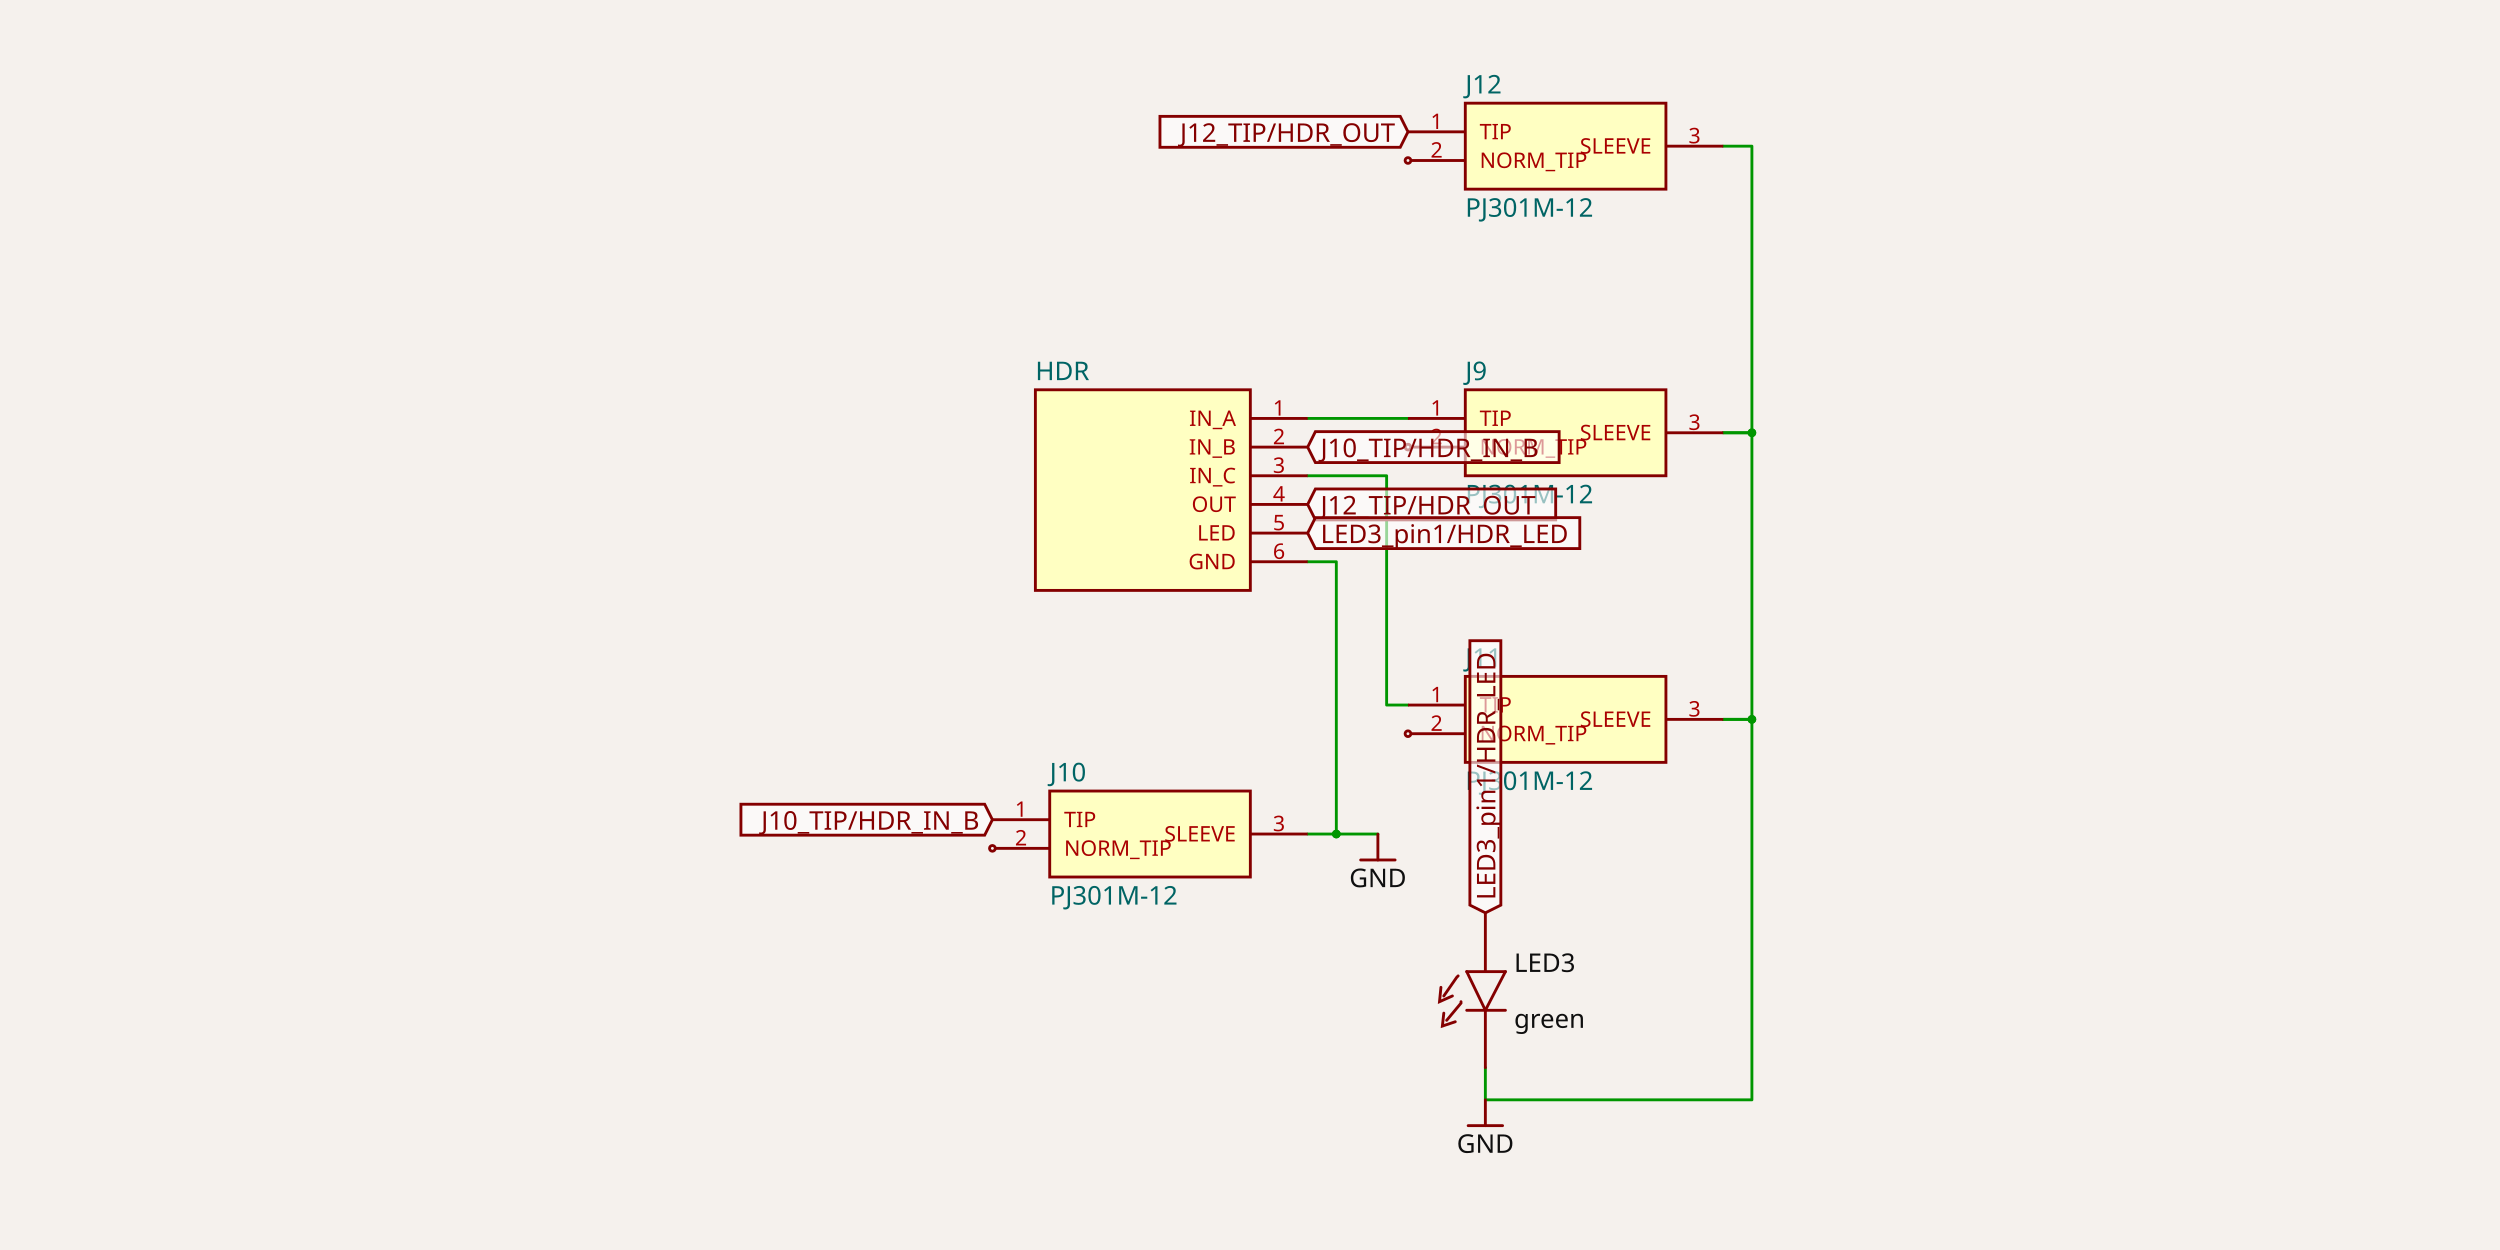
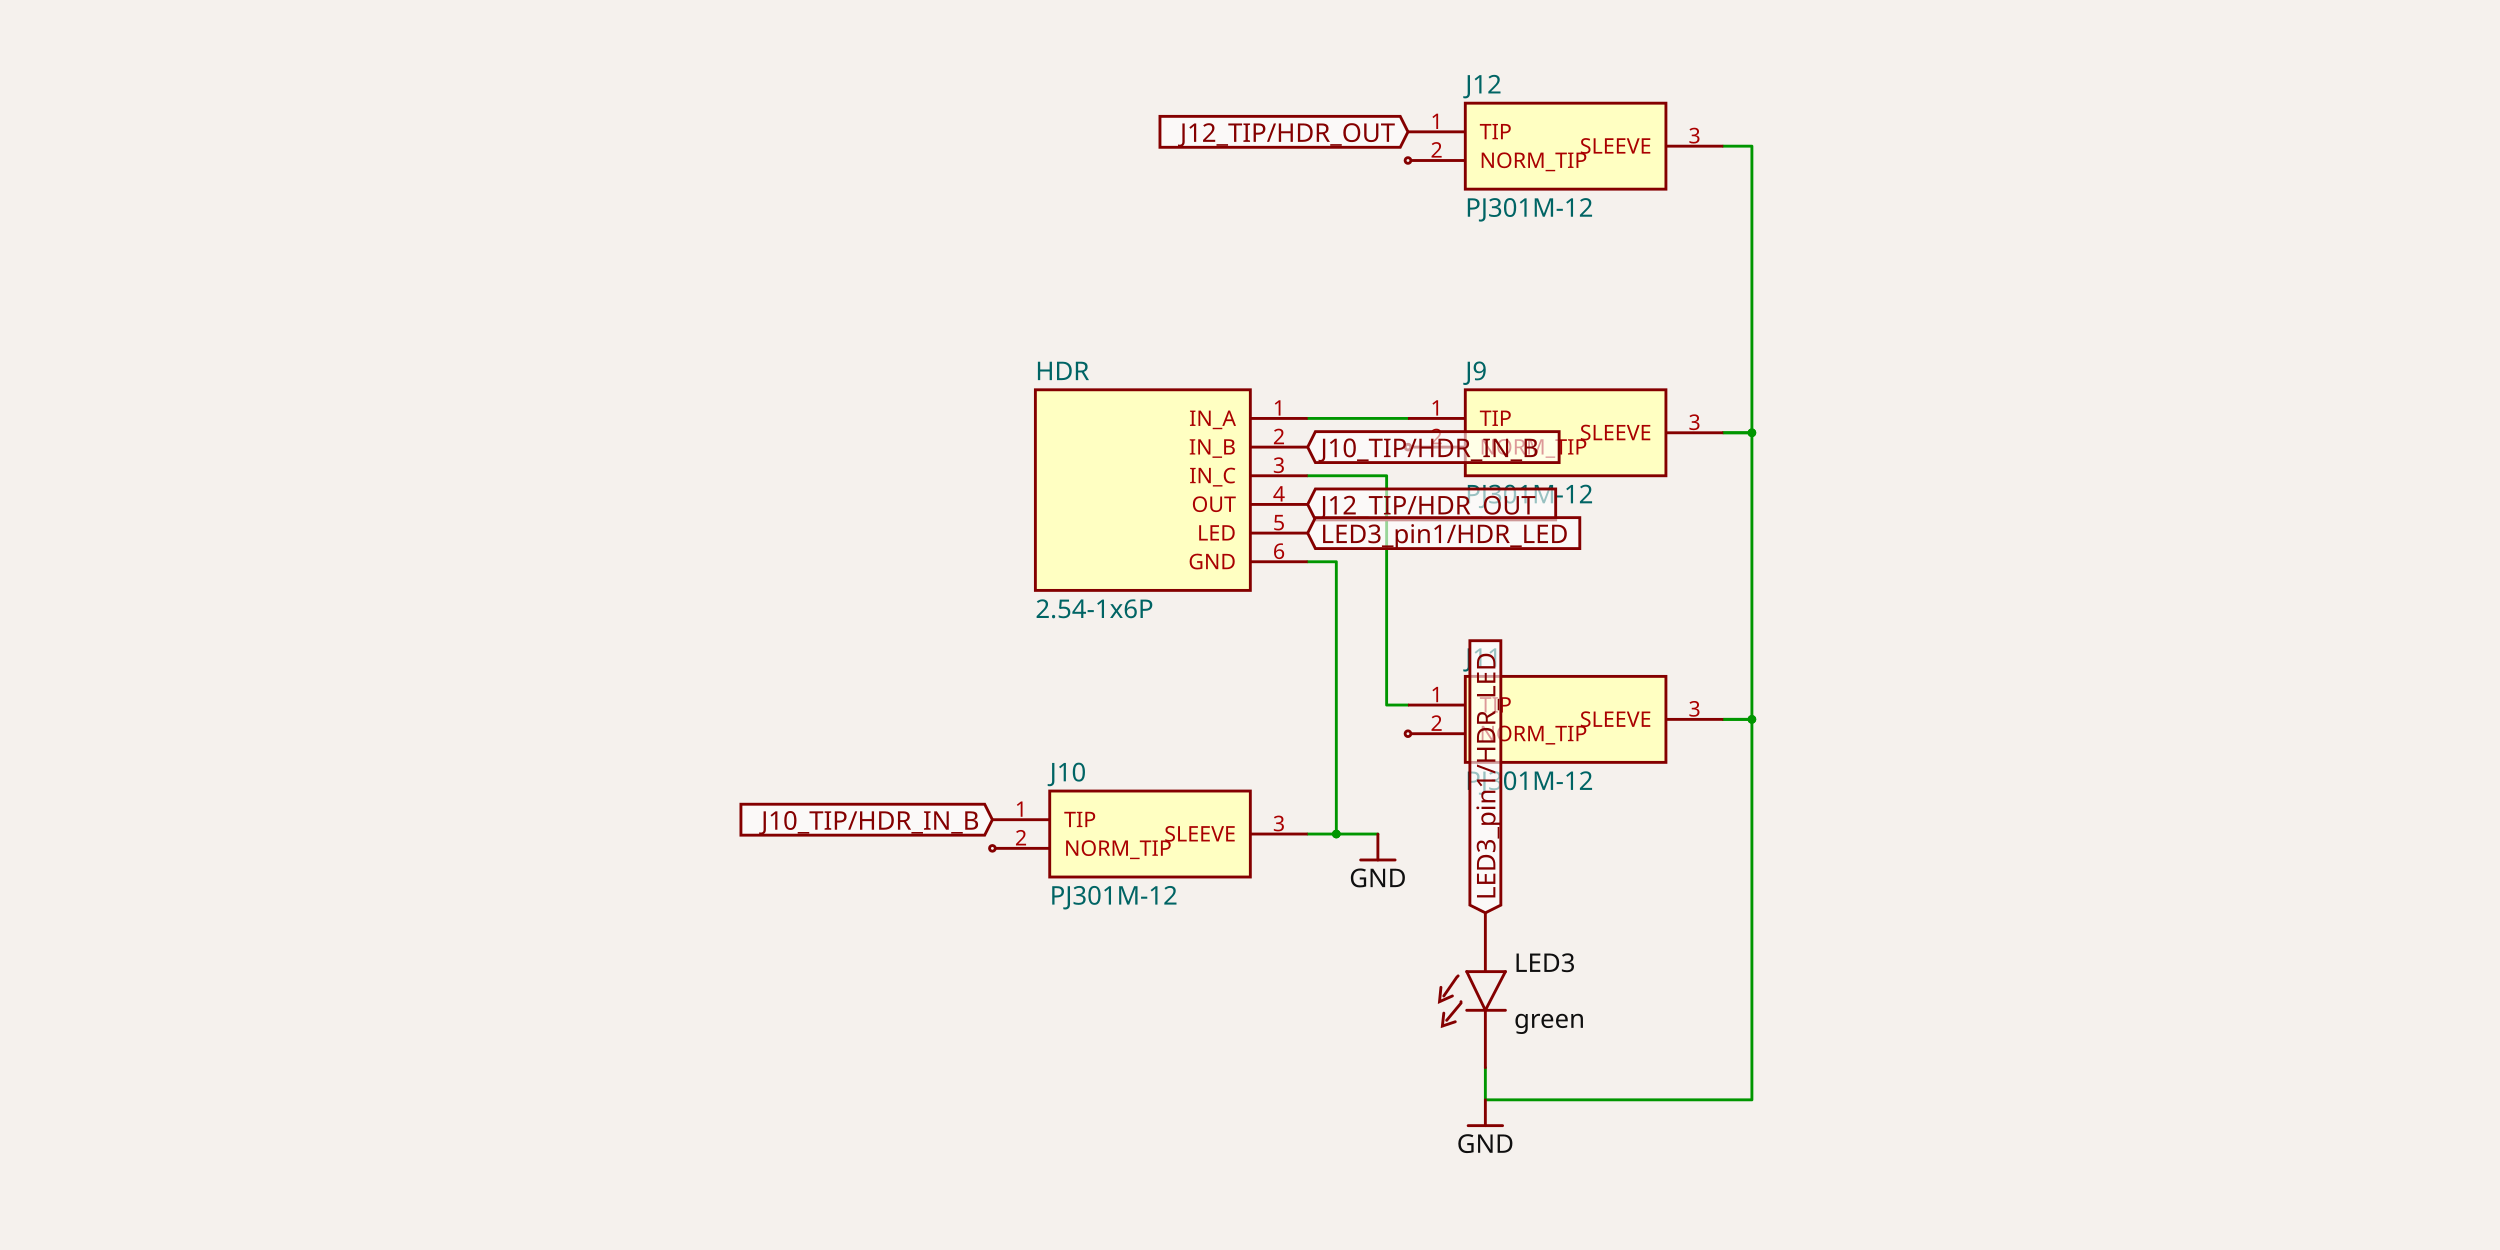
<svg xmlns="http://www.w3.org/2000/svg" class="tscircuit-schematic" width="1200" height="600" style="background-color: rgb(245, 241, 237)" data-real-to-screen-transform="matrix(68.7857781582,0,0,-68.7857781582,548.5757522489,235.2473613011)">
  <style>
              .boundary { fill: rgb(245, 241, 237); }
              .schematic-boundary { fill: none; stroke: #fff; }
              .component { fill: none; stroke: rgb(132, 0, 0); }
              .chip { fill: rgb(255, 255, 194); stroke: rgb(132, 0, 0); }
              .component-pin { fill: none; stroke: rgb(132, 0, 0); }
              /* Basic per-trace hover fallback */
              .trace:hover {
                filter: invert(1);
              }
              .trace:hover .trace-crossing-outline {
                opacity: 0;
              }
              .trace:hover .trace-junction {
                filter: invert(1);
              }
              /* Net-hover highlighting: when a trace or its overlays are hovered,
                 invert color for all traces (base + overlays) sharing the same
                 subcircuit connectivity key. Also hide crossing outline during hover. */
              svg:has(:is(g.trace[data-subcircuit-connectivity-map-key="unnamedsubcircuitsubcircuit_source_group_0_connectivity_net0"], g.trace-overlays[data-subcircuit-connectivity-map-key="unnamedsubcircuitsubcircuit_source_group_0_connectivity_net0"]):hover) :is(g.trace[data-subcircuit-connectivity-map-key="unnamedsubcircuitsubcircuit_source_group_0_connectivity_net0"], g.trace-overlays[data-subcircuit-connectivity-map-key="unnamedsubcircuitsubcircuit_source_group_0_connectivity_net0"]) { filter: invert(1); }
svg:has(:is(g.trace[data-subcircuit-connectivity-map-key="unnamedsubcircuitsubcircuit_source_group_0_connectivity_net0"], g.trace-overlays[data-subcircuit-connectivity-map-key="unnamedsubcircuitsubcircuit_source_group_0_connectivity_net0"]):hover) g.trace-overlays[data-subcircuit-connectivity-map-key="unnamedsubcircuitsubcircuit_source_group_0_connectivity_net0"] .trace-crossing-outline { opacity: 0; }
svg:has(:is(g.trace[data-subcircuit-connectivity-map-key="unnamedsubcircuitsubcircuit_source_group_0_connectivity_net6"], g.trace-overlays[data-subcircuit-connectivity-map-key="unnamedsubcircuitsubcircuit_source_group_0_connectivity_net6"]):hover) :is(g.trace[data-subcircuit-connectivity-map-key="unnamedsubcircuitsubcircuit_source_group_0_connectivity_net6"], g.trace-overlays[data-subcircuit-connectivity-map-key="unnamedsubcircuitsubcircuit_source_group_0_connectivity_net6"]) { filter: invert(1); }
svg:has(:is(g.trace[data-subcircuit-connectivity-map-key="unnamedsubcircuitsubcircuit_source_group_0_connectivity_net6"], g.trace-overlays[data-subcircuit-connectivity-map-key="unnamedsubcircuitsubcircuit_source_group_0_connectivity_net6"]):hover) g.trace-overlays[data-subcircuit-connectivity-map-key="unnamedsubcircuitsubcircuit_source_group_0_connectivity_net6"] .trace-crossing-outline { opacity: 0; }
svg:has(:is(g.trace[data-subcircuit-connectivity-map-key="unnamedsubcircuitsubcircuit_source_group_0_connectivity_net2"], g.trace-overlays[data-subcircuit-connectivity-map-key="unnamedsubcircuitsubcircuit_source_group_0_connectivity_net2"]):hover) :is(g.trace[data-subcircuit-connectivity-map-key="unnamedsubcircuitsubcircuit_source_group_0_connectivity_net2"], g.trace-overlays[data-subcircuit-connectivity-map-key="unnamedsubcircuitsubcircuit_source_group_0_connectivity_net2"]) { filter: invert(1); }
svg:has(:is(g.trace[data-subcircuit-connectivity-map-key="unnamedsubcircuitsubcircuit_source_group_0_connectivity_net2"], g.trace-overlays[data-subcircuit-connectivity-map-key="unnamedsubcircuitsubcircuit_source_group_0_connectivity_net2"]):hover) g.trace-overlays[data-subcircuit-connectivity-map-key="unnamedsubcircuitsubcircuit_source_group_0_connectivity_net2"] .trace-crossing-outline { opacity: 0; }
              .text { font-family: sans-serif; fill: rgb(0, 150, 0); }
              .pin-number { fill: rgb(169, 0, 0); }
              .port-label { fill: rgb(0, 100, 100); }
              .component-name { fill: rgb(0, 100, 100); }
              
            </style>
  <rect class="boundary" x="0" y="0" width="1200" height="600" />
  <g class="trace sch-trace" data-layer="base" data-circuit-json-type="schematic_trace" data-schematic-trace-id="schematic_trace_0" data-subcircuit-connectivity-map-key="unnamedsubcircuitsubcircuit_source_group_0_connectivity_net0">
    <path d="M 675.829 200.854 L 627.679 200.854" class="trace-invisible-hover-outline sch-trace-hitbox" stroke="rgb(0, 150, 0)" fill="none" stroke-width="11.006px" stroke-linecap="round" opacity="0" stroke-linejoin="round" />
    <path class="sch-trace-path" d="M 675.829 200.854 L 627.679 200.854" stroke="rgb(0, 150, 0)" fill="none" stroke-width="1.376px" stroke-linecap="round" stroke-linejoin="round" />
  </g>
  <g class="trace sch-trace" data-layer="base" data-circuit-json-type="schematic_trace" data-schematic-trace-id="schematic_trace_1" data-subcircuit-connectivity-map-key="unnamedsubcircuitsubcircuit_source_group_0_connectivity_net6">
    <path d="M 627.679 400.333 L 641.437 400.333 L 641.437 269.64 L 627.679 269.64" class="trace-invisible-hover-outline sch-trace-hitbox" stroke="rgb(0, 150, 0)" fill="none" stroke-width="11.006px" stroke-linecap="round" opacity="0" stroke-linejoin="round" />
    <path class="sch-trace-path" d="M 627.679 400.333 L 641.437 400.333 L 641.437 269.64 L 627.679 269.64" stroke="rgb(0, 150, 0)" fill="none" stroke-width="1.376px" stroke-linecap="round" stroke-linejoin="round" />
  </g>
  <g class="trace sch-trace" data-layer="base" data-circuit-json-type="schematic_trace" data-schematic-trace-id="schematic_trace_2" data-subcircuit-connectivity-map-key="unnamedsubcircuitsubcircuit_source_group_0_connectivity_net6">
    <path d="M 827.158 207.733 L 840.915 207.733 L 840.915 345.305 L 827.158 345.305" class="trace-invisible-hover-outline sch-trace-hitbox" stroke="rgb(0, 150, 0)" fill="none" stroke-width="11.006px" stroke-linecap="round" opacity="0" stroke-linejoin="round" />
    <path class="sch-trace-path" d="M 827.158 207.733 L 840.915 207.733 L 840.915 345.305 L 827.158 345.305" stroke="rgb(0, 150, 0)" fill="none" stroke-width="1.376px" stroke-linecap="round" stroke-linejoin="round" />
  </g>
  <g class="trace sch-trace" data-layer="base" data-circuit-json-type="schematic_trace" data-schematic-trace-id="schematic_trace_3" data-subcircuit-connectivity-map-key="unnamedsubcircuitsubcircuit_source_group_0_connectivity_net6">
    <path d="M 827.158 70.161 L 840.915 70.161 L 840.915 207.733 L 827.158 207.733" class="trace-invisible-hover-outline sch-trace-hitbox" stroke="rgb(0, 150, 0)" fill="none" stroke-width="11.006px" stroke-linecap="round" opacity="0" stroke-linejoin="round" />
    <path class="sch-trace-path" d="M 827.158 70.161 L 840.915 70.161 L 840.915 207.733 L 827.158 207.733" stroke="rgb(0, 150, 0)" fill="none" stroke-width="1.376px" stroke-linecap="round" stroke-linejoin="round" />
  </g>
  <g class="trace sch-trace" data-layer="base" data-circuit-json-type="schematic_trace" data-schematic-trace-id="schematic_trace_4" data-subcircuit-connectivity-map-key="unnamedsubcircuitsubcircuit_source_group_0_connectivity_net6">
    <path d="M 712.974 512.454 L 712.974 514.174 L 712.974 527.931 L 840.915 527.931 L 840.915 345.305 L 827.158 345.305" class="trace-invisible-hover-outline sch-trace-hitbox" stroke="rgb(0, 150, 0)" fill="none" stroke-width="11.006px" stroke-linecap="round" opacity="0" stroke-linejoin="round" />
    <path class="sch-trace-path" d="M 712.974 512.454 L 712.974 514.174 L 712.974 527.931 L 840.915 527.931 L 840.915 345.305 L 827.158 345.305" stroke="rgb(0, 150, 0)" fill="none" stroke-width="1.376px" stroke-linecap="round" stroke-linejoin="round" />
  </g>
  <g class="trace sch-trace" data-layer="base" data-circuit-json-type="schematic_trace" data-schematic-trace-id="schematic_trace_5" data-subcircuit-connectivity-map-key="unnamedsubcircuitsubcircuit_source_group_0_connectivity_net2">
    <path d="M 675.829 338.426 L 665.58 338.426 L 665.58 228.369 L 627.679 228.369" class="trace-invisible-hover-outline sch-trace-hitbox" stroke="rgb(0, 150, 0)" fill="none" stroke-width="11.006px" stroke-linecap="round" opacity="0" stroke-linejoin="round" />
    <path class="sch-trace-path" d="M 675.829 338.426 L 665.58 338.426 L 665.58 228.369 L 627.679 228.369" stroke="rgb(0, 150, 0)" fill="none" stroke-width="1.376px" stroke-linecap="round" stroke-linejoin="round" />
  </g>
  <g class="trace sch-trace" data-layer="base" data-circuit-json-type="schematic_trace" data-schematic-trace-id="schematic_trace_6" data-subcircuit-connectivity-map-key="unnamedsubcircuitsubcircuit_source_group_0_connectivity_net6">
    <path d="M 641.437 400.333 L 661.384 400.333 L 661.384 400.402" class="trace-invisible-hover-outline sch-trace-hitbox" stroke="rgb(0, 150, 0)" fill="none" stroke-width="11.006px" stroke-linecap="round" opacity="0" stroke-linejoin="round" />
    <path class="sch-trace-path" d="M 641.437 400.333 L 661.384 400.333 L 661.384 400.402" stroke="rgb(0, 150, 0)" fill="none" stroke-width="1.376px" stroke-linecap="round" stroke-linejoin="round" />
  </g>
  <g class="trace-overlays sch-trace-overlays" data-layer="overlay" data-circuit-json-type="schematic_trace" data-schematic-trace-id="schematic_trace_0" data-subcircuit-connectivity-map-key="unnamedsubcircuitsubcircuit_source_group_0_connectivity_net0" />
  <g class="trace-overlays sch-trace-overlays" data-layer="overlay" data-circuit-json-type="schematic_trace" data-schematic-trace-id="schematic_trace_1" data-subcircuit-connectivity-map-key="unnamedsubcircuitsubcircuit_source_group_0_connectivity_net6">
    <circle cx="641.437" cy="400.333" r="2.064" class="trace-junction sch-trace-junction" fill="rgb(0, 150, 0)" />
  </g>
  <g class="trace-overlays sch-trace-overlays" data-layer="overlay" data-circuit-json-type="schematic_trace" data-schematic-trace-id="schematic_trace_2" data-subcircuit-connectivity-map-key="unnamedsubcircuitsubcircuit_source_group_0_connectivity_net6">
    <circle cx="840.915" cy="207.733" r="2.064" class="trace-junction sch-trace-junction" fill="rgb(0, 150, 0)" />
    <circle cx="840.915" cy="345.305" r="2.064" class="trace-junction sch-trace-junction" fill="rgb(0, 150, 0)" />
  </g>
  <g class="trace-overlays sch-trace-overlays" data-layer="overlay" data-circuit-json-type="schematic_trace" data-schematic-trace-id="schematic_trace_3" data-subcircuit-connectivity-map-key="unnamedsubcircuitsubcircuit_source_group_0_connectivity_net6">
    <circle cx="840.915" cy="207.733" r="2.064" class="trace-junction sch-trace-junction" fill="rgb(0, 150, 0)" />
  </g>
  <g class="trace-overlays sch-trace-overlays" data-layer="overlay" data-circuit-json-type="schematic_trace" data-schematic-trace-id="schematic_trace_4" data-subcircuit-connectivity-map-key="unnamedsubcircuitsubcircuit_source_group_0_connectivity_net6">
    <circle cx="840.915" cy="345.305" r="2.064" class="trace-junction sch-trace-junction" fill="rgb(0, 150, 0)" />
  </g>
  <g class="trace-overlays sch-trace-overlays" data-layer="overlay" data-circuit-json-type="schematic_trace" data-schematic-trace-id="schematic_trace_5" data-subcircuit-connectivity-map-key="unnamedsubcircuitsubcircuit_source_group_0_connectivity_net2" />
  <g class="trace-overlays sch-trace-overlays" data-layer="overlay" data-circuit-json-type="schematic_trace" data-schematic-trace-id="schematic_trace_6" data-subcircuit-connectivity-map-key="unnamedsubcircuitsubcircuit_source_group_0_connectivity_net6">
    <circle cx="641.437" cy="400.333" r="2.064" class="trace-junction sch-trace-junction" fill="rgb(0, 150, 0)" />
  </g>
  <g class="sch-component" data-circuit-json-type="schematic_component" data-schematic-component-id="schematic_component_0">
    <rect class="component chip sch-component-body" x="703.344" y="187.097" width="96.3" height="41.271" stroke-width="1.376px" fill="rgb(255, 255, 194)" stroke="rgb(132, 0, 0)" />
    <rect class="component-overlay sch-component-overlay" x="703.344" y="187.097" width="96.3" height="41.271" fill="transparent" />
    <text class="sch-text" x="703.344" y="237.311" fill="#006464" text-anchor="start" dominant-baseline="middle" font-family="sans-serif" font-size="12.381px" transform="rotate(0, 703.3438, 237.3109)">PJ301M-12</text>
    <text class="sch-text" x="703.344" y="178.155" fill="#006464" text-anchor="start" dominant-baseline="middle" font-family="sans-serif" font-size="12.381px" transform="rotate(0, 703.3438, 178.1552)">J9</text>
    <line class="component-pin sch-component-pin sch-port-line" x1="703.344" y1="200.854" x2="675.829" y2="200.854" stroke-width="1.376px" />
    <g class="sch-port" data-schematic-port-id="source_port_0">
      <rect x="674.454" y="199.479" width="2.751" height="2.751" opacity="0" />
    </g>
    <text class="pin-number sch-pin-number" x="689.587" y="199.479" style="font-family: sans-serif;" fill="rgb(169, 0, 0)" text-anchor="middle" dominant-baseline="auto" font-size="10.318px" transform="">1</text>
    <text class="pin-number sch-pin-label" x="710.222" y="200.854" style="font-family: sans-serif;" fill="rgb(169, 0, 0)" text-anchor="start" dominant-baseline="middle" font-size="10.318px" transform="">TIP</text>
    <line class="component-pin sch-component-pin sch-port-line" x1="703.344" y1="214.612" x2="677.205" y2="214.612" stroke-width="1.376px" />
    <g class="sch-port" data-schematic-port-id="source_port_1">
      <circle class="component-pin sch-component-pin sch-port-terminal" cx="675.829" cy="214.612" r="1.376" stroke-width="1.376px" />
      <rect x="674.454" y="213.236" width="2.751" height="2.751" opacity="0" />
    </g>
    <text class="pin-number sch-pin-number" x="689.587" y="213.236" style="font-family: sans-serif;" fill="rgb(169, 0, 0)" text-anchor="middle" dominant-baseline="auto" font-size="10.318px" transform="">2</text>
    <text class="pin-number sch-pin-label" x="710.222" y="214.612" style="font-family: sans-serif;" fill="rgb(169, 0, 0)" text-anchor="start" dominant-baseline="middle" font-size="10.318px" transform="">NORM_TIP</text>
    <line class="component-pin sch-component-pin sch-port-line" x1="799.644" y1="207.733" x2="827.158" y2="207.733" stroke-width="1.376px" />
    <g class="sch-port" data-schematic-port-id="source_port_2">
      <rect x="825.782" y="206.357" width="2.751" height="2.751" opacity="0" />
    </g>
    <text class="pin-number sch-pin-number" x="813.401" y="206.357" style="font-family: sans-serif;" fill="rgb(169, 0, 0)" text-anchor="middle" dominant-baseline="auto" font-size="10.318px" transform="">3</text>
    <text class="pin-number sch-pin-label" x="792.765" y="207.733" style="font-family: sans-serif;" fill="rgb(169, 0, 0)" text-anchor="end" dominant-baseline="middle" font-size="10.318px" transform="">SLEEVE</text>
  </g>
  <g class="sch-component" data-circuit-json-type="schematic_component" data-schematic-component-id="schematic_component_1">
    <rect class="component chip sch-component-body" x="503.865" y="379.697" width="96.3" height="41.271" stroke-width="1.376px" fill="rgb(255, 255, 194)" stroke="rgb(132, 0, 0)" />
    <rect class="component-overlay sch-component-overlay" x="503.865" y="379.697" width="96.3" height="41.271" fill="transparent" />
    <text class="sch-text" x="503.865" y="429.911" fill="#006464" text-anchor="start" dominant-baseline="middle" font-family="sans-serif" font-size="12.381px" transform="rotate(0, 503.865, 429.9111)">PJ301M-12</text>
    <text class="sch-text" x="503.865" y="370.755" fill="#006464" text-anchor="start" dominant-baseline="middle" font-family="sans-serif" font-size="12.381px" transform="rotate(0, 503.865, 370.7553)">J10</text>
    <line class="component-pin sch-component-pin sch-port-line" x1="503.865" y1="393.455" x2="476.351" y2="393.455" stroke-width="1.376px" />
    <g class="sch-port" data-schematic-port-id="source_port_3">
      <rect x="474.975" y="392.079" width="2.751" height="2.751" opacity="0" />
    </g>
    <text class="pin-number sch-pin-number" x="490.108" y="392.079" style="font-family: sans-serif;" fill="rgb(169, 0, 0)" text-anchor="middle" dominant-baseline="auto" font-size="10.318px" transform="">1</text>
    <text class="pin-number sch-pin-label" x="510.744" y="393.455" style="font-family: sans-serif;" fill="rgb(169, 0, 0)" text-anchor="start" dominant-baseline="middle" font-size="10.318px" transform="">TIP</text>
    <line class="component-pin sch-component-pin sch-port-line" x1="503.865" y1="407.212" x2="477.726" y2="407.212" stroke-width="1.376px" />
    <g class="sch-port" data-schematic-port-id="source_port_4">
      <circle class="component-pin sch-component-pin sch-port-terminal" cx="476.351" cy="407.212" r="1.376" stroke-width="1.376px" />
      <rect x="474.975" y="405.836" width="2.751" height="2.751" opacity="0" />
    </g>
    <text class="pin-number sch-pin-number" x="490.108" y="405.836" style="font-family: sans-serif;" fill="rgb(169, 0, 0)" text-anchor="middle" dominant-baseline="auto" font-size="10.318px" transform="">2</text>
    <text class="pin-number sch-pin-label" x="510.744" y="407.212" style="font-family: sans-serif;" fill="rgb(169, 0, 0)" text-anchor="start" dominant-baseline="middle" font-size="10.318px" transform="">NORM_TIP</text>
    <line class="component-pin sch-component-pin sch-port-line" x1="600.165" y1="400.333" x2="627.679" y2="400.333" stroke-width="1.376px" />
    <g class="sch-port" data-schematic-port-id="source_port_5">
      <rect x="626.304" y="398.958" width="2.751" height="2.751" opacity="0" />
    </g>
    <text class="pin-number sch-pin-number" x="613.922" y="398.958" style="font-family: sans-serif;" fill="rgb(169, 0, 0)" text-anchor="middle" dominant-baseline="auto" font-size="10.318px" transform="">3</text>
    <text class="pin-number sch-pin-label" x="593.287" y="400.333" style="font-family: sans-serif;" fill="rgb(169, 0, 0)" text-anchor="end" dominant-baseline="middle" font-size="10.318px" transform="">SLEEVE</text>
  </g>
  <g class="sch-component" data-circuit-json-type="schematic_component" data-schematic-component-id="schematic_component_2">
    <rect class="component chip sch-component-body" x="703.344" y="324.669" width="96.3" height="41.271" stroke-width="1.376px" fill="rgb(255, 255, 194)" stroke="rgb(132, 0, 0)" />
    <rect class="component-overlay sch-component-overlay" x="703.344" y="324.669" width="96.3" height="41.271" fill="transparent" />
    <text class="sch-text" x="703.344" y="374.882" fill="#006464" text-anchor="start" dominant-baseline="middle" font-family="sans-serif" font-size="12.381px" transform="rotate(0, 703.3438, 374.8825)">PJ301M-12</text>
    <text class="sch-text" x="703.344" y="315.727" fill="#006464" text-anchor="start" dominant-baseline="middle" font-family="sans-serif" font-size="12.381px" transform="rotate(0, 703.3438, 315.7267)">J11</text>
    <line class="component-pin sch-component-pin sch-port-line" x1="703.344" y1="338.426" x2="675.829" y2="338.426" stroke-width="1.376px" />
    <g class="sch-port" data-schematic-port-id="source_port_6">
      <rect x="674.454" y="337.05" width="2.751" height="2.751" opacity="0" />
    </g>
    <text class="pin-number sch-pin-number" x="689.587" y="337.05" style="font-family: sans-serif;" fill="rgb(169, 0, 0)" text-anchor="middle" dominant-baseline="auto" font-size="10.318px" transform="">1</text>
    <text class="pin-number sch-pin-label" x="710.222" y="338.426" style="font-family: sans-serif;" fill="rgb(169, 0, 0)" text-anchor="start" dominant-baseline="middle" font-size="10.318px" transform="">TIP</text>
    <line class="component-pin sch-component-pin sch-port-line" x1="703.344" y1="352.183" x2="677.205" y2="352.183" stroke-width="1.376px" />
    <g class="sch-port" data-schematic-port-id="source_port_7">
      <circle class="component-pin sch-component-pin sch-port-terminal" cx="675.829" cy="352.183" r="1.376" stroke-width="1.376px" />
      <rect x="674.454" y="350.807" width="2.751" height="2.751" opacity="0" />
    </g>
    <text class="pin-number sch-pin-number" x="689.587" y="350.807" style="font-family: sans-serif;" fill="rgb(169, 0, 0)" text-anchor="middle" dominant-baseline="auto" font-size="10.318px" transform="">2</text>
    <text class="pin-number sch-pin-label" x="710.222" y="352.183" style="font-family: sans-serif;" fill="rgb(169, 0, 0)" text-anchor="start" dominant-baseline="middle" font-size="10.318px" transform="">NORM_TIP</text>
    <line class="component-pin sch-component-pin sch-port-line" x1="799.644" y1="345.305" x2="827.158" y2="345.305" stroke-width="1.376px" />
    <g class="sch-port" data-schematic-port-id="source_port_8">
      <rect x="825.782" y="343.929" width="2.751" height="2.751" opacity="0" />
    </g>
    <text class="pin-number sch-pin-number" x="813.401" y="343.929" style="font-family: sans-serif;" fill="rgb(169, 0, 0)" text-anchor="middle" dominant-baseline="auto" font-size="10.318px" transform="">3</text>
    <text class="pin-number sch-pin-label" x="792.765" y="345.305" style="font-family: sans-serif;" fill="rgb(169, 0, 0)" text-anchor="end" dominant-baseline="middle" font-size="10.318px" transform="">SLEEVE</text>
  </g>
  <g class="sch-component" data-circuit-json-type="schematic_component" data-schematic-component-id="schematic_component_3">
    <rect class="component chip sch-component-body" x="703.344" y="49.526" width="96.3" height="41.271" stroke-width="1.376px" fill="rgb(255, 255, 194)" stroke="rgb(132, 0, 0)" />
    <rect class="component-overlay sch-component-overlay" x="703.344" y="49.526" width="96.3" height="41.271" fill="transparent" />
    <text class="sch-text" x="703.344" y="99.739" fill="#006464" text-anchor="start" dominant-baseline="middle" font-family="sans-serif" font-size="12.381px" transform="rotate(0, 703.3438, 99.73938)">PJ301M-12</text>
    <text class="sch-text" x="703.344" y="40.584" fill="#006464" text-anchor="start" dominant-baseline="middle" font-family="sans-serif" font-size="12.381px" transform="rotate(0, 703.3438, 40.58361)">J12</text>
    <line class="component-pin sch-component-pin sch-port-line" x1="703.344" y1="63.283" x2="675.829" y2="63.283" stroke-width="1.376px" />
    <g class="sch-port" data-schematic-port-id="source_port_9">
      <rect x="674.454" y="61.907" width="2.751" height="2.751" opacity="0" />
    </g>
    <text class="pin-number sch-pin-number" x="689.587" y="61.907" style="font-family: sans-serif;" fill="rgb(169, 0, 0)" text-anchor="middle" dominant-baseline="auto" font-size="10.318px" transform="">1</text>
    <text class="pin-number sch-pin-label" x="710.222" y="63.283" style="font-family: sans-serif;" fill="rgb(169, 0, 0)" text-anchor="start" dominant-baseline="middle" font-size="10.318px" transform="">TIP</text>
    <line class="component-pin sch-component-pin sch-port-line" x1="703.344" y1="77.04" x2="677.205" y2="77.04" stroke-width="1.376px" />
    <g class="sch-port" data-schematic-port-id="source_port_10">
      <circle class="component-pin sch-component-pin sch-port-terminal" cx="675.829" cy="77.04" r="1.376" stroke-width="1.376px" />
      <rect x="674.454" y="75.664" width="2.751" height="2.751" opacity="0" />
    </g>
    <text class="pin-number sch-pin-number" x="689.587" y="75.664" style="font-family: sans-serif;" fill="rgb(169, 0, 0)" text-anchor="middle" dominant-baseline="auto" font-size="10.318px" transform="">2</text>
    <text class="pin-number sch-pin-label" x="710.222" y="77.04" style="font-family: sans-serif;" fill="rgb(169, 0, 0)" text-anchor="start" dominant-baseline="middle" font-size="10.318px" transform="">NORM_TIP</text>
    <line class="component-pin sch-component-pin sch-port-line" x1="799.644" y1="70.161" x2="827.158" y2="70.161" stroke-width="1.376px" />
    <g class="sch-port" data-schematic-port-id="source_port_11">
      <rect x="825.782" y="68.786" width="2.751" height="2.751" opacity="0" />
    </g>
    <text class="pin-number sch-pin-number" x="813.401" y="68.786" style="font-family: sans-serif;" fill="rgb(169, 0, 0)" text-anchor="middle" dominant-baseline="auto" font-size="10.318px" transform="">3</text>
    <text class="pin-number sch-pin-label" x="792.765" y="70.161" style="font-family: sans-serif;" fill="rgb(169, 0, 0)" text-anchor="end" dominant-baseline="middle" font-size="10.318px" transform="">SLEEVE</text>
  </g>
  <g class="sch-component" data-circuit-json-type="schematic_component" data-schematic-component-id="schematic_component_4">
    <rect class="component-overlay sch-component-overlay" x="690.962" y="438.165" width="31.641" height="74.289" fill="transparent" />
    <path class="sch-component-symbol-path" d="M 712.974 484.94 L 722.604 466.368" stroke="rgb(132, 0, 0)" fill="none" stroke-width="1.376px" stroke-linecap="round" />
    <path class="sch-component-symbol-path" d="M 712.974 484.252 L 712.974 512.454" stroke="rgb(132, 0, 0)" fill="none" stroke-width="1.376px" stroke-linecap="round" />
    <path class="sch-component-symbol-path" d="M 704.032 466.368 L 712.974 484.94" stroke="rgb(132, 0, 0)" fill="none" stroke-width="1.376px" stroke-linecap="round" />
    <path class="sch-component-symbol-path" d="M 722.604 466.368 L 704.032 466.368" stroke="rgb(132, 0, 0)" fill="none" stroke-width="1.376px" stroke-linecap="round" />
    <path class="sch-component-symbol-path" d="M 704.032 484.94 L 722.604 484.94" stroke="rgb(132, 0, 0)" fill="none" stroke-width="1.376px" stroke-linecap="round" />
    <path class="sch-component-symbol-path" d="M 712.974 466.368 L 712.974 438.165" stroke="rgb(132, 0, 0)" fill="none" stroke-width="1.376px" stroke-linecap="round" />
    <path class="sch-component-symbol-path" d="M 693.026 486.315 L 692.338 492.506 L 698.529 490.443" stroke="rgb(132, 0, 0)" fill="none" stroke-width="1.376px" stroke-linecap="round" />
    <path class="sch-component-symbol-path" d="M 701.28 480.813 L 701.28 481.5 L 694.402 489.755 L 694.402 489.755" stroke="rgb(132, 0, 0)" fill="none" stroke-width="1.376px" stroke-linecap="round" />
    <path class="sch-component-symbol-path" d="M 691.65 473.934 L 690.962 480.813 L 697.153 478.061" stroke="rgb(132, 0, 0)" fill="none" stroke-width="1.376px" stroke-linecap="round" />
    <path class="sch-component-symbol-path" d="M 699.904 468.431 L 699.217 469.119 L 693.026 478.061 L 693.026 478.061" stroke="rgb(132, 0, 0)" fill="none" stroke-width="1.376px" stroke-linecap="round" />
    <text class="sch-component-text" x="726.731" y="489.067" fill="rgb(15, 15, 15)" font-family="sans-serif" text-anchor="start" dominant-baseline="middle" font-size="12.381px">green</text>
    <text class="sch-component-name sch-component-text" x="726.731" y="462.24" stroke="rgb(245, 241, 237)" stroke-width="1.376px" paint-order="stroke" fill="rgb(15, 15, 15)" font-family="sans-serif" text-anchor="start" dominant-baseline="middle" font-size="12.381px">LED3</text>
  </g>
  <g class="sch-component" data-circuit-json-type="schematic_component" data-schematic-component-id="schematic_component_5">
    <rect class="component chip sch-component-body" x="496.986" y="187.097" width="103.179" height="96.3" stroke-width="1.376px" fill="rgb(255, 255, 194)" stroke="rgb(132, 0, 0)" />
    <rect class="component-overlay sch-component-overlay" x="496.986" y="187.097" width="103.179" height="96.3" fill="transparent" />
-     <text class="sch-text" x="496.986" y="292.34" fill="#006464" text-anchor="start" dominant-baseline="middle" font-family="sans-serif" font-size="12.381px" transform="rotate(0, 496.9864, 292.3396)" />
+     <text class="sch-text" x="496.986" y="292.34" fill="#006464" text-anchor="start" dominant-baseline="middle" font-family="sans-serif" font-size="12.381px" transform="rotate(0, 496.9864, 292.3396)">2.54-1x6P</text>
    <text class="sch-text" x="496.986" y="178.155" fill="#006464" text-anchor="start" dominant-baseline="middle" font-family="sans-serif" font-size="12.381px" transform="rotate(0, 496.9864, 178.1552)">HDR</text>
    <line class="component-pin sch-component-pin sch-port-line" x1="600.165" y1="200.854" x2="627.679" y2="200.854" stroke-width="1.376px" />
    <g class="sch-port" data-schematic-port-id="source_port_14">
      <rect x="626.304" y="199.479" width="2.751" height="2.751" opacity="0" />
    </g>
    <text class="pin-number sch-pin-number" x="613.922" y="199.479" style="font-family: sans-serif;" fill="rgb(169, 0, 0)" text-anchor="middle" dominant-baseline="auto" font-size="10.318px" transform="">1</text>
    <text class="pin-number sch-pin-label" x="593.287" y="200.854" style="font-family: sans-serif;" fill="rgb(169, 0, 0)" text-anchor="end" dominant-baseline="middle" font-size="10.318px" transform="">IN_A</text>
    <line class="component-pin sch-component-pin sch-port-line" x1="600.165" y1="214.612" x2="627.679" y2="214.612" stroke-width="1.376px" />
    <g class="sch-port" data-schematic-port-id="source_port_15">
      <rect x="626.304" y="213.236" width="2.751" height="2.751" opacity="0" />
    </g>
    <text class="pin-number sch-pin-number" x="613.922" y="213.236" style="font-family: sans-serif;" fill="rgb(169, 0, 0)" text-anchor="middle" dominant-baseline="auto" font-size="10.318px" transform="">2</text>
    <text class="pin-number sch-pin-label" x="593.287" y="214.612" style="font-family: sans-serif;" fill="rgb(169, 0, 0)" text-anchor="end" dominant-baseline="middle" font-size="10.318px" transform="">IN_B</text>
    <line class="component-pin sch-component-pin sch-port-line" x1="600.165" y1="228.369" x2="627.679" y2="228.369" stroke-width="1.376px" />
    <g class="sch-port" data-schematic-port-id="source_port_16">
      <rect x="626.304" y="226.993" width="2.751" height="2.751" opacity="0" />
    </g>
    <text class="pin-number sch-pin-number" x="613.922" y="226.993" style="font-family: sans-serif;" fill="rgb(169, 0, 0)" text-anchor="middle" dominant-baseline="auto" font-size="10.318px" transform="">3</text>
    <text class="pin-number sch-pin-label" x="593.287" y="228.369" style="font-family: sans-serif;" fill="rgb(169, 0, 0)" text-anchor="end" dominant-baseline="middle" font-size="10.318px" transform="">IN_C</text>
    <line class="component-pin sch-component-pin sch-port-line" x1="600.165" y1="242.126" x2="627.679" y2="242.126" stroke-width="1.376px" />
    <g class="sch-port" data-schematic-port-id="source_port_17">
      <rect x="626.304" y="240.75" width="2.751" height="2.751" opacity="0" />
    </g>
    <text class="pin-number sch-pin-number" x="613.922" y="240.75" style="font-family: sans-serif;" fill="rgb(169, 0, 0)" text-anchor="middle" dominant-baseline="auto" font-size="10.318px" transform="">4</text>
    <text class="pin-number sch-pin-label" x="593.287" y="242.126" style="font-family: sans-serif;" fill="rgb(169, 0, 0)" text-anchor="end" dominant-baseline="middle" font-size="10.318px" transform="">OUT</text>
    <line class="component-pin sch-component-pin sch-port-line" x1="600.165" y1="255.883" x2="627.679" y2="255.883" stroke-width="1.376px" />
    <g class="sch-port" data-schematic-port-id="source_port_18">
      <rect x="626.304" y="254.507" width="2.751" height="2.751" opacity="0" />
    </g>
    <text class="pin-number sch-pin-number" x="613.922" y="254.507" style="font-family: sans-serif;" fill="rgb(169, 0, 0)" text-anchor="middle" dominant-baseline="auto" font-size="10.318px" transform="">5</text>
    <text class="pin-number sch-pin-label" x="593.287" y="255.883" style="font-family: sans-serif;" fill="rgb(169, 0, 0)" text-anchor="end" dominant-baseline="middle" font-size="10.318px" transform="">LED</text>
    <line class="component-pin sch-component-pin sch-port-line" x1="600.165" y1="269.64" x2="627.679" y2="269.64" stroke-width="1.376px" />
    <g class="sch-port" data-schematic-port-id="source_port_19">
      <rect x="626.304" y="268.265" width="2.751" height="2.751" opacity="0" />
    </g>
    <text class="pin-number sch-pin-number" x="613.922" y="268.265" style="font-family: sans-serif;" fill="rgb(169, 0, 0)" text-anchor="middle" dominant-baseline="auto" font-size="10.318px" transform="">6</text>
    <text class="pin-number sch-pin-label" x="593.287" y="269.64" style="font-family: sans-serif;" fill="rgb(169, 0, 0)" text-anchor="end" dominant-baseline="middle" font-size="10.318px" transform="">GND</text>
  </g>
  <g class="schematic-port-hover sch-port-hover" data-schematic-port-id="source_port_0">
    <circle cx="675.829" cy="200.854" r="2.751" fill="red" opacity="0" />
  </g>
  <g class="schematic-port-hover sch-port-hover" data-schematic-port-id="source_port_1">
    <circle cx="675.829" cy="214.612" r="2.751" fill="red" opacity="0" />
  </g>
  <g class="schematic-port-hover sch-port-hover" data-schematic-port-id="source_port_2">
    <circle cx="827.158" cy="207.733" r="2.751" fill="red" opacity="0" />
  </g>
  <g class="schematic-port-hover sch-port-hover" data-schematic-port-id="source_port_3">
    <circle cx="476.351" cy="393.455" r="2.751" fill="red" opacity="0" />
  </g>
  <g class="schematic-port-hover sch-port-hover" data-schematic-port-id="source_port_4">
    <circle cx="476.351" cy="407.212" r="2.751" fill="red" opacity="0" />
  </g>
  <g class="schematic-port-hover sch-port-hover" data-schematic-port-id="source_port_5">
    <circle cx="627.679" cy="400.333" r="2.751" fill="red" opacity="0" />
  </g>
  <g class="schematic-port-hover sch-port-hover" data-schematic-port-id="source_port_6">
    <circle cx="675.829" cy="338.426" r="2.751" fill="red" opacity="0" />
  </g>
  <g class="schematic-port-hover sch-port-hover" data-schematic-port-id="source_port_7">
    <circle cx="675.829" cy="352.183" r="2.751" fill="red" opacity="0" />
  </g>
  <g class="schematic-port-hover sch-port-hover" data-schematic-port-id="source_port_8">
    <circle cx="827.158" cy="345.305" r="2.751" fill="red" opacity="0" />
  </g>
  <g class="schematic-port-hover sch-port-hover" data-schematic-port-id="source_port_9">
    <circle cx="675.829" cy="63.283" r="2.751" fill="red" opacity="0" />
  </g>
  <g class="schematic-port-hover sch-port-hover" data-schematic-port-id="source_port_10">
    <circle cx="675.829" cy="77.04" r="2.751" fill="red" opacity="0" />
  </g>
  <g class="schematic-port-hover sch-port-hover" data-schematic-port-id="source_port_11">
    <circle cx="827.158" cy="70.161" r="2.751" fill="red" opacity="0" />
  </g>
  <g class="schematic-port-hover sch-port-hover" data-schematic-port-id="source_port_12">
    <circle cx="712.974" cy="438.165" r="2.751" fill="red" opacity="0" />
  </g>
  <g class="schematic-port-hover sch-port-hover" data-schematic-port-id="source_port_13">
    <circle cx="712.974" cy="512.454" r="2.751" fill="red" opacity="0" />
  </g>
  <g class="schematic-port-hover sch-port-hover" data-schematic-port-id="source_port_14">
    <circle cx="627.679" cy="200.854" r="2.751" fill="red" opacity="0" />
  </g>
  <g class="schematic-port-hover sch-port-hover" data-schematic-port-id="source_port_15">
    <circle cx="627.679" cy="214.612" r="2.751" fill="red" opacity="0" />
  </g>
  <g class="schematic-port-hover sch-port-hover" data-schematic-port-id="source_port_16">
    <circle cx="627.679" cy="228.369" r="2.751" fill="red" opacity="0" />
  </g>
  <g class="schematic-port-hover sch-port-hover" data-schematic-port-id="source_port_17">
    <circle cx="627.679" cy="242.126" r="2.751" fill="red" opacity="0" />
  </g>
  <g class="schematic-port-hover sch-port-hover" data-schematic-port-id="source_port_18">
    <circle cx="627.679" cy="255.883" r="2.751" fill="red" opacity="0" />
  </g>
  <g class="schematic-port-hover sch-port-hover" data-schematic-port-id="source_port_19">
    <circle cx="627.679" cy="269.64" r="2.751" fill="red" opacity="0" />
  </g>
  <rect class="component-overlay sch-component-overlay sch-net-label-overlay" x="704.719" y="527.931" width="16.509" height="12.381" fill="transparent" />
  <path class="sch-net-label-symbol-path" d="M 704.719 540.312 L 721.228 540.312" stroke="rgb(132, 0, 0)" fill="none" stroke-width="1.376px" stroke-linecap="round" />
  <path class="sch-net-label-symbol-path" d="M 712.974 540.312 L 712.974 527.931" stroke="rgb(132, 0, 0)" fill="none" stroke-width="1.376px" stroke-linecap="round" />
  <text class="sch-net-label-symbol-text" x="712.974" y="543.752" fill="rgb(15, 15, 15)" font-family="sans-serif" text-anchor="middle" dominant-baseline="hanging" font-size="12.381px">GND</text>
  <rect class="component-overlay sch-component-overlay sch-net-label-overlay" x="653.13" y="400.402" width="16.509" height="12.381" fill="transparent" />
  <path class="sch-net-label-symbol-path" d="M 653.13 412.783 L 669.639 412.783" stroke="rgb(132, 0, 0)" fill="none" stroke-width="1.376px" stroke-linecap="round" />
  <path class="sch-net-label-symbol-path" d="M 661.384 412.783 L 661.384 400.402" stroke="rgb(132, 0, 0)" fill="none" stroke-width="1.376px" stroke-linecap="round" />
  <text class="sch-net-label-symbol-text" x="661.384" y="416.223" fill="rgb(15, 15, 15)" font-family="sans-serif" text-anchor="middle" dominant-baseline="hanging" font-size="12.381px">GND</text>
  <path class="net-label sch-net-label" d="     M 476.351,393.455     L 472.636,400.884     L 355.645,400.884     L 355.645,386.026     L 472.636,386.026     Z   " fill="rgba(255, 255, 255, 0.6)" stroke="rgb(132, 0, 0)" stroke-width="1.376px" />
  <text class="net-label-text sch-net-label-text" x="470.16" y="393.455" fill="rgb(132, 0, 0)" text-anchor="end" dominant-baseline="central" font-family="sans-serif" font-variant-numeric="tabular-nums" font-size="12.381px" transform="">J10_TIP/HDR_IN_B</text>
  <path class="net-label sch-net-label" d="     M 627.679,214.612     L 631.394,207.183     L 748.385,207.183     L 748.385,222.04     L 631.394,222.04     Z   " fill="rgba(255, 255, 255, 0.6)" stroke="rgb(132, 0, 0)" stroke-width="1.376px" />
  <text class="net-label-text sch-net-label-text" x="633.87" y="214.612" fill="rgb(132, 0, 0)" text-anchor="start" dominant-baseline="central" font-family="sans-serif" font-variant-numeric="tabular-nums" font-size="12.381px" transform="">J10_TIP/HDR_IN_B</text>
  <path class="net-label sch-net-label" d="     M 627.679,242.126     L 631.394,234.697     L 746.725,234.697     L 746.725,249.555     L 631.394,249.555     Z   " fill="rgba(255, 255, 255, 0.6)" stroke="rgb(132, 0, 0)" stroke-width="1.376px" />
  <text class="net-label-text sch-net-label-text" x="633.87" y="242.126" fill="rgb(132, 0, 0)" text-anchor="start" dominant-baseline="central" font-family="sans-serif" font-variant-numeric="tabular-nums" font-size="12.381px" transform="">J12_TIP/HDR_OUT</text>
  <path class="net-label sch-net-label" d="     M 675.829,63.283     L 672.115,70.712     L 556.784,70.712     L 556.784,55.854     L 672.115,55.854     Z   " fill="rgba(255, 255, 255, 0.6)" stroke="rgb(132, 0, 0)" stroke-width="1.376px" />
  <text class="net-label-text sch-net-label-text" x="669.639" y="63.283" fill="rgb(132, 0, 0)" text-anchor="end" dominant-baseline="central" font-family="sans-serif" font-variant-numeric="tabular-nums" font-size="12.381px" transform="">J12_TIP/HDR_OUT</text>
  <path class="net-label sch-net-label" d="     M 627.679,255.883     L 631.394,248.454     L 758.299,248.454     L 758.299,263.312     L 631.394,263.312     Z   " fill="rgba(255, 255, 255, 0.6)" stroke="rgb(132, 0, 0)" stroke-width="1.376px" />
  <text class="net-label-text sch-net-label-text" x="633.87" y="255.883" fill="rgb(132, 0, 0)" text-anchor="start" dominant-baseline="central" font-family="sans-serif" font-variant-numeric="tabular-nums" font-size="12.381px" transform="">LED3_pin1/HDR_LED</text>
  <path class="net-label sch-net-label" d="     M 712.974,438.165     L 705.545,434.451     L 705.545,307.546     L 720.403,307.546     L 720.403,434.451     Z   " fill="rgba(255, 255, 255, 0.6)" stroke="rgb(132, 0, 0)" stroke-width="1.376px" />
  <text class="net-label-text sch-net-label-text" x="712.974" y="431.975" fill="rgb(132, 0, 0)" text-anchor="start" dominant-baseline="central" font-family="sans-serif" font-variant-numeric="tabular-nums" font-size="12.381px" transform="rotate(-90 712.9738 431.9747)">LED3_pin1/HDR_LED</text>
</svg>
